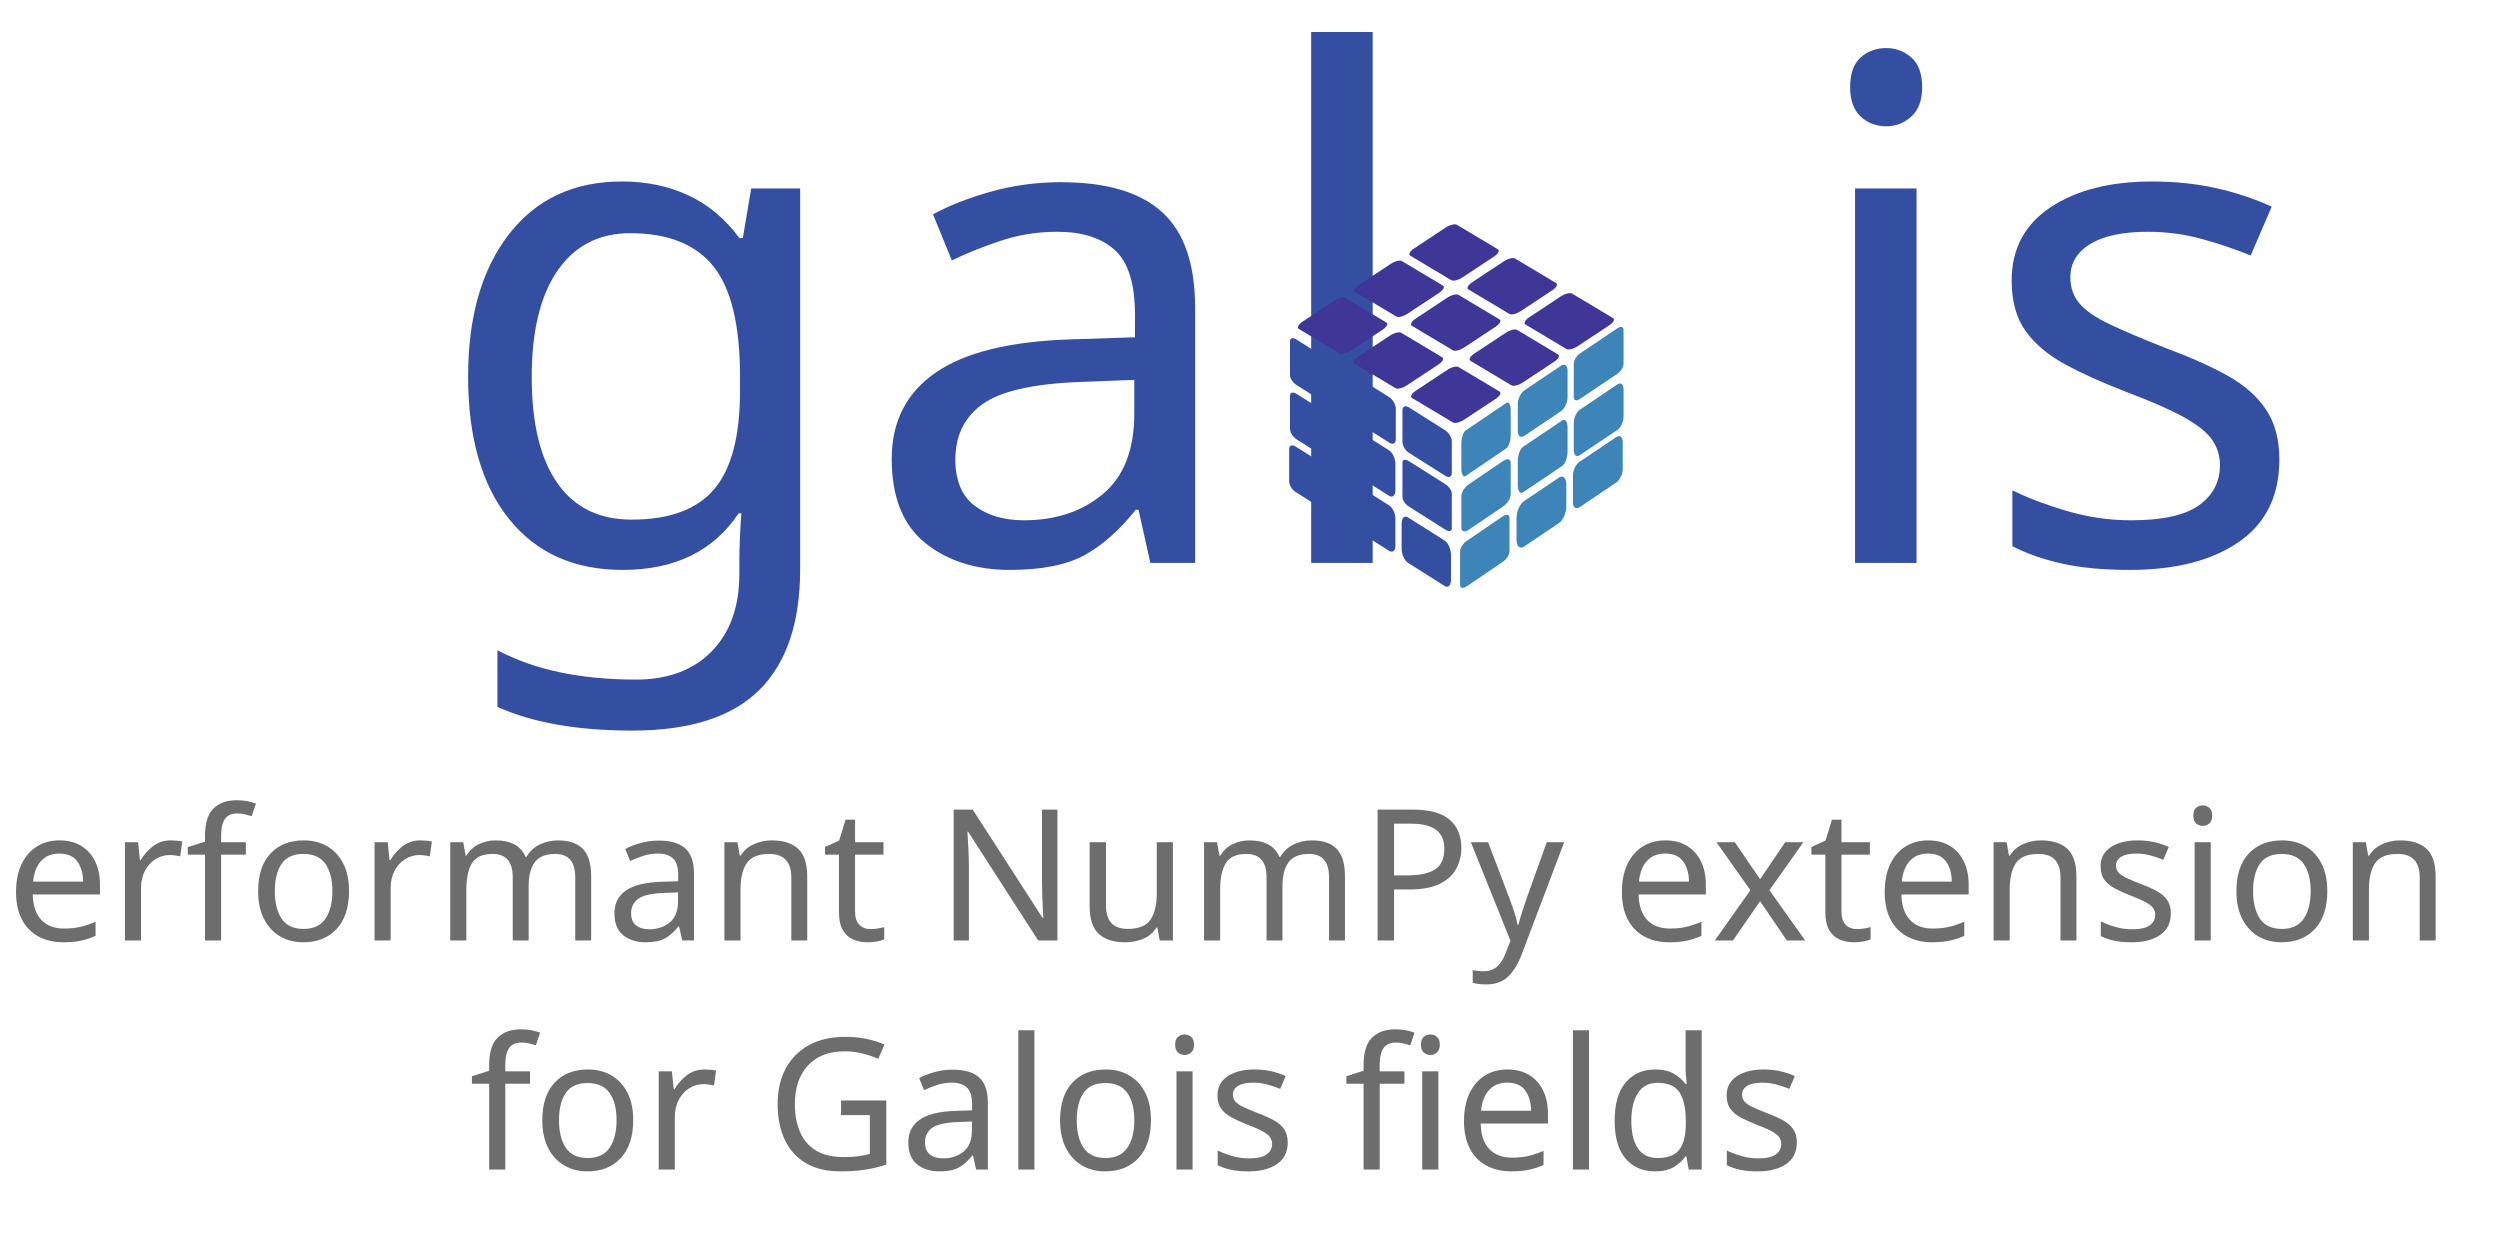
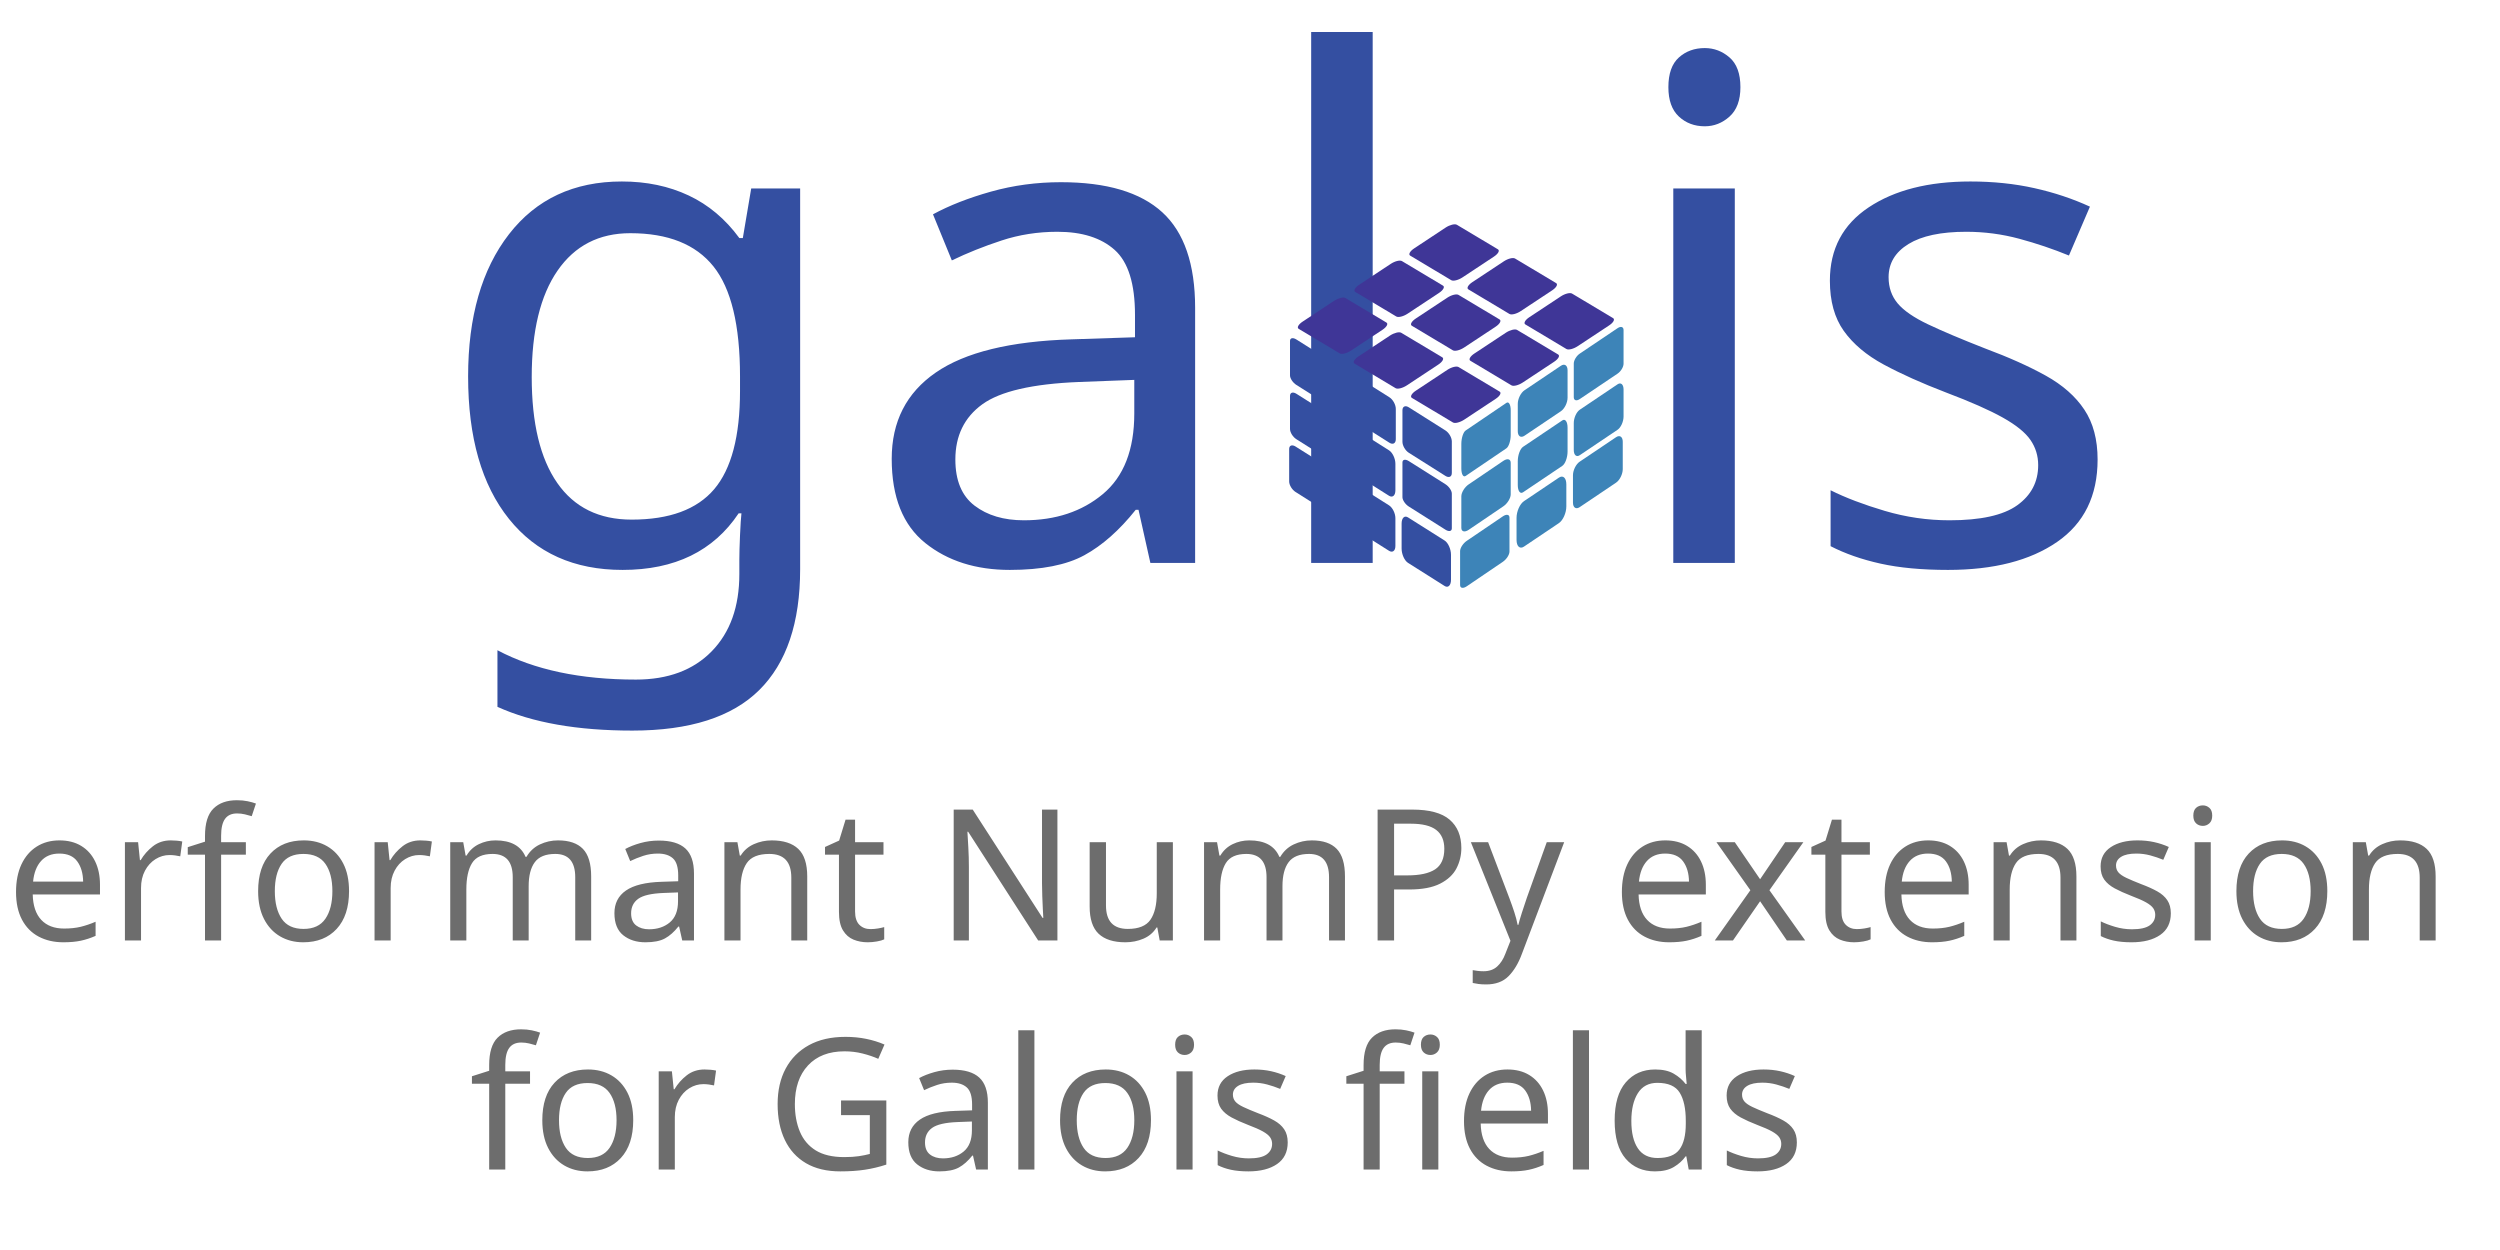
- <svg xmlns="http://www.w3.org/2000/svg" width="1280mm" height="640mm" viewBox="0 0 1280 640" version="1.1" id="svg8">
-   <defs id="defs2" />
+ <svg xmlns="http://www.w3.org/2000/svg" id="svg8" width="1280mm" height="640mm" version="1.1" viewBox="0 0 1280 640">
  <g id="layer1" transform="translate(-1.0728836e-6,343)">
-     <rect style="fill:#ffffff;fill-opacity:1;stroke-width:0.265" id="rect44" width="1280" height="640" x="1.0728836e-06" y="-343" />
-     <g transform="matrix(1.225666,0,0,1.225666,-143.62,-232.0652)" id="g139">
-       <text transform="scale(1.000324,0.9996759)" id="text3780-6" y="144.687" x="296.558" style="font-style:normal;font-variant:normal;font-weight:normal;font-stretch:normal;font-size:291.929px;line-height:1.25;font-family:MathJax_SansSerif;-inkscape-font-specification:'MathJax_SansSerif, Normal';font-variant-ligatures:normal;font-variant-caps:normal;font-variant-numeric:normal;font-feature-settings:normal;text-align:start;letter-spacing:0px;word-spacing:0px;writing-mode:lr-tb;text-anchor:start;fill:#344fa1;fill-opacity:1;stroke:none;stroke-width:8.185" xml:space="preserve">
-         <tspan style="font-style:normal;font-variant:normal;font-weight:normal;font-stretch:normal;font-size:291.929px;font-family:MathJax_SansSerif;-inkscape-font-specification:'MathJax_SansSerif, Normal';font-variant-ligatures:normal;font-variant-caps:normal;font-variant-numeric:normal;font-feature-settings:normal;text-align:start;writing-mode:lr-tb;text-anchor:start;fill:#344fa1;fill-opacity:1;stroke-width:8.185" y="144.687" x="296.558" id="tspan3778-2">gal  is</tspan>
+     <rect style="fill:#fff;fill-opacity:1;stroke-width:.265" id="rect44" width="1280" height="640" x="0" y="-343" />
+     <g id="g139" transform="matrix(1.225666,0,0,1.225666,-143.62,-232.0652)">
+       <text id="text3780-6" x="296.558" y="144.687" transform="scale(1.000324,0.9996759)" xml:space="preserve" style="font-style:normal;font-variant:normal;font-weight:400;font-stretch:normal;font-size:291.929px;line-height:1.25;font-family:MathJax_SansSerif;-inkscape-font-specification:'MathJax_SansSerif, Normal';font-variant-ligatures:normal;font-variant-caps:normal;font-variant-numeric:normal;font-feature-settings:normal;text-align:start;letter-spacing:0;word-spacing:0;writing-mode:lr-tb;text-anchor:start;fill:#344fa1;fill-opacity:1;stroke:none;stroke-width:8.185">
+         <tspan style="font-style:normal;font-variant:normal;font-weight:400;font-stretch:normal;font-size:291.929px;font-family:MathJax_SansSerif;-inkscape-font-specification:'MathJax_SansSerif, Normal';font-variant-ligatures:normal;font-variant-caps:normal;font-variant-numeric:normal;font-feature-settings:normal;text-align:start;writing-mode:lr-tb;text-anchor:start;fill:#344fa1;fill-opacity:1;stroke-width:8.185" id="tspan3778-2" x="296.558" y="144.687">gal is</tspan>
      </text>
      <g id="g104">
-         <g transform="matrix(0.3314147,0,0,0.3314147,630.6775,-26.42403)" id="g968-1" style="fill:#3d84b8;fill-opacity:1">
+         <g id="g968-1" transform="matrix(0.3314147,0,0,0.3314147,630.6775,-26.42403)" style="fill:#3d84b8;fill-opacity:1">
          <path id="rect5005-7" d="m 299.35,488.33 45.47,-30.844 c 4.632,-3.141 8.386,-2.439 8.386,1.57 v 42.777 c 0,4.008 -3.754,9.805 -8.386,12.945 l -45.47,30.844 c -4.632,3.141 -8.386,2.439 -8.386,-1.57 v -42.777 c 0.01,-4 3.76,-9.8 8.39,-12.94 z" style="fill:#3d84b8;fill-opacity:1" />
          <path id="rect5765-8" d="m 301.81,417.14 43.656,-29.613 c 5.133,-3.48 9.293,-2.367 9.293,2.49 v 39.705 c 0,4.857 -4.16,11.617 -9.293,15.098 l -43.656,29.613 c -5.132,3.48 -9.293,2.367 -9.293,-2.49 v -39.705 c 0,-4.86 4.16,-11.62 9.29,-15.1 z" style="fill:#3d84b8;fill-opacity:1" />
          <path id="rect5767-5" d="m 297.96,349.26 51.362,-34.84 c 3.004,-2.037 5.44,2.211 5.44,9.49 v 30.936 c 0,7.277 -2.437,14.83 -5.44,16.869 l -51.362,34.838 c -3.004,2.039 -5.439,-2.209 -5.439,-9.488 v -30.936 c 0,-7.28 2.44,-14.83 5.44,-16.87 z" style="fill:#3d84b8;fill-opacity:1" />
          <path id="rect5769-7" d="m 372.1,298.56 45.889,-30.873 c 4.656,-3.133 8.432,-0.568 8.432,5.727 v 34.496 c 0,6.295 -3.775,13.938 -8.432,17.072 L 372.1,355.855 c -4.657,3.133 -8.432,0.568 -8.432,-5.727 v -34.496 c 0,-6.29 3.77,-13.93 8.43,-17.07 z" style="fill:#3d84b8;fill-opacity:1" />
          <path id="rect5771-4" d="m 370.29,369.84 49.514,-33.312 c 3.655,-2.461 6.619,1.641 6.619,9.16 v 30.066 c 0,7.518 -2.964,15.607 -6.619,18.066 l -49.514,33.312 c -3.656,2.459 -6.619,-1.641 -6.619,-9.16 v -30.066 c 0,-7.52 2.96,-15.61 6.62,-18.07 z" style="fill:#3d84b8;fill-opacity:1" />
          <path id="rect5773-1" d="m 371.45,438.32 44.075,-29.654 c 5.157,-3.471 9.339,0.309 9.339,8.438 v 27.852 c 0,8.131 -4.182,17.535 -9.339,21.004 l -44.075,29.654 c -5.157,3.471 -9.339,-0.309 -9.339,-8.439 v -27.85 c 0.01,-8.12 4.2,-17.53 9.35,-21 z" style="fill:#3d84b8;fill-opacity:1" />
          <path id="rect5775-8" d="m 441.66,388.58 45.888,-30.873 c 4.657,-3.133 8.433,-0.555 8.433,5.76 v 34.43 c 0,6.312 -3.775,13.971 -8.433,17.104 l -45.888,30.875 c -4.657,3.133 -8.433,0.555 -8.433,-5.76 v -34.43 c 0,-6.32 3.78,-13.98 8.43,-17.11 z" style="fill:#3d84b8;fill-opacity:1" />
          <path id="rect5777-5" d="m 441.77,323.1 47.7,-32.094 c 4.157,-2.797 7.526,0.158 7.526,6.598 v 33.973 c 0,6.439 -3.369,13.928 -7.526,16.723 l -47.7,32.094 c -4.156,2.797 -7.526,-0.158 -7.526,-6.598 v -33.973 c 0.01,-6.43 3.38,-13.92 7.53,-16.72 z" style="fill:#3d84b8;fill-opacity:1" />
          <path id="rect5779-9" d="m 441.77,252.36 47.7,-32.094 c 4.157,-2.797 7.526,-1.725 7.526,2.395 v 42.377 c 0,4.119 -3.369,9.727 -7.526,12.521 l -47.7,32.094 c -4.156,2.797 -7.526,1.725 -7.526,-2.395 v -42.377 c 0.01,-4.12 3.38,-9.73 7.53,-12.52 z" style="fill:#3d84b8;fill-opacity:1" />
        </g>
-         <g transform="matrix(0.3314147,0,0,0.3314147,630.6775,-26.42403)" id="g946-7" style="fill:#344fa1;fill-opacity:1">
+         <g id="g946-7" transform="matrix(0.3314147,0,0,0.3314147,630.6775,-26.42403)" style="fill:#344fa1;fill-opacity:1">
          <path id="rect8055-5" d="m 225.29,458.78 46.143,29.148 c 4.445,2.809 8.05,10.871 8.05,18.008 v 31.447 c 0,7.139 -3.604,10.646 -8.05,7.838 L 225.29,516.073 c -4.445,-2.809 -8.049,-10.871 -8.049,-18.008 v -31.447 c 0,-7.14 3.61,-10.65 8.05,-7.84 z" style="fill:#344fa1;fill-opacity:1" />
          <path id="rect8815-3" d="m 226.34,387.83 46.143,29.148 c 4.445,2.809 8.05,8.115 8.05,11.854 v 43.758 c 0,3.738 -3.604,4.49 -8.05,1.684 l -46.143,-29.15 c -4.445,-2.809 -8.049,-8.113 -8.049,-11.852 v -43.76 c 0,-3.74 3.6,-4.49 8.05,-1.68 z" style="fill:#344fa1;fill-opacity:1" />
          <path id="rect8817-8" d="m 226.34,320.05 46.143,29.148 c 4.445,2.809 8.05,9.023 8.05,13.879 v 39.707 c 0,4.855 -3.604,6.516 -8.05,3.709 l -46.143,-29.15 c -4.445,-2.809 -8.049,-9.021 -8.049,-13.879 v -39.705 c 0,-4.86 3.6,-6.52 8.05,-3.71 z" style="fill:#344fa1;fill-opacity:1" />
          <path id="rect8819-8" d="m 155.22,414.43 46.143,29.148 c 4.446,2.809 8.05,10.084 8.05,16.25 v 34.965 c 0,6.166 -3.604,8.889 -8.05,6.08 l -46.143,-29.15 c -4.445,-2.807 -8.049,-10.082 -8.049,-16.248 V 420.51 c 0,-6.18 3.6,-8.9 8.05,-6.09 z" style="fill:#344fa1;fill-opacity:1" />
          <path id="rect8821-3" d="m 155.22,345.07 46.143,29.15 c 4.446,2.807 8.05,10.441 8.05,17.053 v 33.357 c 0,6.609 -3.604,9.691 -8.05,6.883 L 155.22,402.365 c -4.445,-2.809 -8.049,-10.443 -8.049,-17.055 v -33.357 c 0,-6.6 3.6,-9.68 8.05,-6.87 z" style="fill:#344fa1;fill-opacity:1" />
          <path id="rect8823-1" d="m 155.73,278.24 46.143,29.148 c 4.445,2.809 8.049,9.383 8.049,14.682 v 38.1 c 0,5.301 -3.604,7.32 -8.049,4.512 L 155.73,335.534 c -4.446,-2.809 -8.05,-9.383 -8.05,-14.684 v -38.098 c 0,-5.29 3.6,-7.31 8.05,-4.51 z" style="fill:#344fa1;fill-opacity:1" />
          <path id="rect8825-8" d="m 83.565,369.46 46.143,29.15 c 4.446,2.807 8.049,8.748 8.049,13.266 v 40.93 c 0,4.52 -3.604,5.906 -8.049,3.098 L 83.565,426.756 c -4.446,-2.809 -8.049,-8.75 -8.049,-13.268 v -40.93 c -0.002,-4.52 3.601,-5.91 8.047,-3.1 z" style="fill:#344fa1;fill-opacity:1" />
          <path id="rect8827-9" d="m 84.611,302.95 46.143,29.148 c 4.446,2.809 8.049,8.596 8.049,12.924 v 41.615 c 0,4.33 -3.604,5.562 -8.049,2.754 L 84.611,360.243 c -4.446,-2.809 -8.049,-8.594 -8.049,-12.924 v -41.615 c 0.004,-4.33 3.607,-5.56 8.053,-2.75 z" style="fill:#344fa1;fill-opacity:1" />
          <path id="rect8829-6" d="m 84.611,234.53 46.143,29.15 c 4.446,2.809 8.049,8.191 8.049,12.025 v 43.412 c 0,3.834 -3.604,4.664 -8.049,1.855 L 84.611,291.824 c -4.446,-2.809 -8.049,-8.193 -8.049,-12.025 v -43.414 c 0.004,-3.81 3.607,-4.64 8.053,-1.84 z" style="fill:#344fa1;fill-opacity:1" />
        </g>
-         <g transform="matrix(0.3314147,0,0,0.3314147,630.6775,-26.42403)" id="g957-4" style="fill:#3f3697;fill-opacity:1">
+         <g id="g957-4" transform="matrix(0.3314147,0,0,0.3314147,630.6775,-26.42403)" style="fill:#3f3697;fill-opacity:1">
          <path id="rect10429-3" d="m 146.35,182.23 51.762,30.957 c 2.556,1.529 0.342,5.602 -4.946,9.098 l -39.69,26.238 c -5.288,3.496 -11.646,5.09 -14.203,3.561 L 87.511,221.127 c -2.556,-1.529 -0.342,-5.602 4.946,-9.098 l 39.69,-26.238 c 5.3,-3.49 11.66,-5.09 14.21,-3.56 z" style="fill:#3f3697;fill-opacity:1" />
          <path id="rect11189-3" d="m 216.75,226.06 51.762,30.957 c 2.557,1.529 0.342,5.602 -4.945,9.098 l -39.69,26.238 c -5.288,3.496 -11.646,5.09 -14.203,3.561 l -51.762,-30.957 c -2.556,-1.529 -0.342,-5.602 4.946,-9.098 l 39.69,-26.238 c 5.29,-3.49 11.65,-5.08 14.2,-3.56 z" style="fill:#3f3697;fill-opacity:1" />
          <path id="rect11191-3" d="m 289.04,269.28 51.762,30.957 c 2.557,1.529 0.342,5.604 -4.946,9.098 l -39.689,26.238 c -5.288,3.496 -11.646,5.09 -14.203,3.562 l -51.762,-30.959 c -2.556,-1.529 -0.342,-5.602 4.946,-9.098 l 39.69,-26.238 c 5.29,-3.5 11.64,-5.09 14.2,-3.56 z" style="fill:#3f3697;fill-opacity:1" />
          <path id="rect11193-8" d="m 217.66,135.72 51.763,30.958 c 2.556,1.528 0.342,5.602 -4.946,9.097 l -39.69,26.238 c -5.288,3.496 -11.646,5.09 -14.203,3.561 l -51.762,-30.957 c -2.556,-1.529 -0.342,-5.602 4.946,-9.098 l 39.69,-26.238 c 5.29,-3.5 11.65,-5.09 14.2,-3.56 z" style="fill:#3f3697;fill-opacity:1" />
          <path id="rect11195-6" d="m 288.97,178.33 51.762,30.957 c 2.556,1.529 0.342,5.602 -4.946,9.098 l -39.689,26.238 c -5.288,3.496 -11.646,5.09 -14.203,3.562 l -51.762,-30.959 c -2.556,-1.529 -0.342,-5.602 4.946,-9.098 l 39.69,-26.238 c 5.28,-3.5 11.64,-5.09 14.2,-3.56 z" style="fill:#3f3697;fill-opacity:1" />
          <path id="rect11197-0" d="m 362.78,222.48 51.762,30.957 c 2.557,1.529 0.342,5.602 -4.946,9.098 l -39.689,26.238 c -5.288,3.496 -11.646,5.09 -14.203,3.562 l -51.762,-30.959 c -2.556,-1.529 -0.342,-5.602 4.946,-9.098 l 39.689,-26.238 c 5.29,-3.49 11.65,-5.09 14.2,-3.56 z" style="fill:#3f3697;fill-opacity:1" />
          <path id="rect11199-4" d="m 286.9,89.946 51.762,30.958 c 2.557,1.529 0.342,5.602 -4.945,9.098 l -39.69,26.238 c -5.287,3.496 -11.646,5.09 -14.202,3.562 l -51.762,-30.958 c -2.556,-1.529 -0.342,-5.602 4.946,-9.098 l 39.689,-26.238 c 5.28,-3.49 11.63,-5.085 14.19,-3.556 z" style="fill:#3f3697;fill-opacity:1" />
          <path id="rect11201-8" d="m 360.24,132.5 51.762,30.958 c 2.557,1.528 0.342,5.602 -4.946,9.098 l -39.689,26.238 c -5.288,3.494 -11.646,5.09 -14.203,3.561 l -51.762,-30.958 c -2.556,-1.529 -0.342,-5.603 4.946,-9.098 l 39.689,-26.239 c 5.28,-3.5 11.64,-5.09 14.2,-3.56 z" style="fill:#3f3697;fill-opacity:1" />
          <path id="rect11203-8" d="m 432.07,176.68 51.762,30.957 c 2.556,1.529 0.342,5.604 -4.946,9.098 l -39.689,26.238 c -5.288,3.496 -11.646,5.09 -14.203,3.562 l -51.762,-30.959 c -2.557,-1.529 -0.342,-5.602 4.945,-9.098 l 39.69,-26.238 c 5.28,-3.5 11.64,-5.09 14.2,-3.56 z" style="fill:#3f3697;fill-opacity:1" />
        </g>
      </g>
    </g>
-     <text xml:space="preserve" style="font-style:normal;font-variant:normal;font-weight:normal;font-stretch:normal;font-size:93.839px;line-height:1.25;font-family:'Lohit Telugu';-inkscape-font-specification:'Lohit Telugu, Normal';font-variant-ligatures:normal;font-variant-caps:normal;font-variant-numeric:normal;font-feature-settings:normal;text-align:start;letter-spacing:0px;word-spacing:0px;writing-mode:lr-tb;text-anchor:start;fill:#6d6d6d;fill-opacity:1;stroke:none;stroke-width:2.346" x="643.207" y="138.51" id="text13">
-       <tspan id="tspan11" x="643.207" y="138.51" style="font-style:normal;font-variant:normal;font-weight:normal;font-stretch:normal;font-size:93.837px;font-family:'Lohit Telugu';-inkscape-font-specification:'Lohit Telugu, Normal';font-variant-ligatures:normal;font-variant-caps:normal;font-variant-numeric:normal;font-feature-settings:normal;text-align:center;writing-mode:lr-tb;text-anchor:middle;fill:#6d6d6d;fill-opacity:1;stroke-width:2.346">A performant NumPy extension</tspan>
-       <tspan x="643.207" y="255.809" style="font-style:normal;font-variant:normal;font-weight:normal;font-stretch:normal;font-size:93.837px;font-family:'Lohit Telugu';-inkscape-font-specification:'Lohit Telugu, Normal';font-variant-ligatures:normal;font-variant-caps:normal;font-variant-numeric:normal;font-feature-settings:normal;text-align:center;writing-mode:lr-tb;text-anchor:middle;fill:#6d6d6d;fill-opacity:1;stroke-width:2.346" id="tspan42">for Galois fields</tspan>
+     <text style="font-style:normal;font-variant:normal;font-weight:400;font-stretch:normal;font-size:93.839px;line-height:1.25;font-family:'Lohit Telugu';-inkscape-font-specification:'Lohit Telugu, Normal';font-variant-ligatures:normal;font-variant-caps:normal;font-variant-numeric:normal;font-feature-settings:normal;text-align:start;letter-spacing:0;word-spacing:0;writing-mode:lr-tb;text-anchor:start;fill:#6d6d6d;fill-opacity:1;stroke:none;stroke-width:2.346" id="text13" x="643.207" y="138.51" xml:space="preserve">
+       <tspan id="tspan11" x="643.207" y="138.51" style="font-style:normal;font-variant:normal;font-weight:400;font-stretch:normal;font-size:93.837px;font-family:'Lohit Telugu';-inkscape-font-specification:'Lohit Telugu, Normal';font-variant-ligatures:normal;font-variant-caps:normal;font-variant-numeric:normal;font-feature-settings:normal;text-align:center;writing-mode:lr-tb;text-anchor:middle;fill:#6d6d6d;fill-opacity:1;stroke-width:2.346">A performant NumPy extension</tspan>
+       <tspan style="font-style:normal;font-variant:normal;font-weight:400;font-stretch:normal;font-size:93.837px;font-family:'Lohit Telugu';-inkscape-font-specification:'Lohit Telugu, Normal';font-variant-ligatures:normal;font-variant-caps:normal;font-variant-numeric:normal;font-feature-settings:normal;text-align:center;writing-mode:lr-tb;text-anchor:middle;fill:#6d6d6d;fill-opacity:1;stroke-width:2.346" id="tspan42" x="643.207" y="255.809">for Galois fields</tspan>
    </text>
  </g>
</svg>
